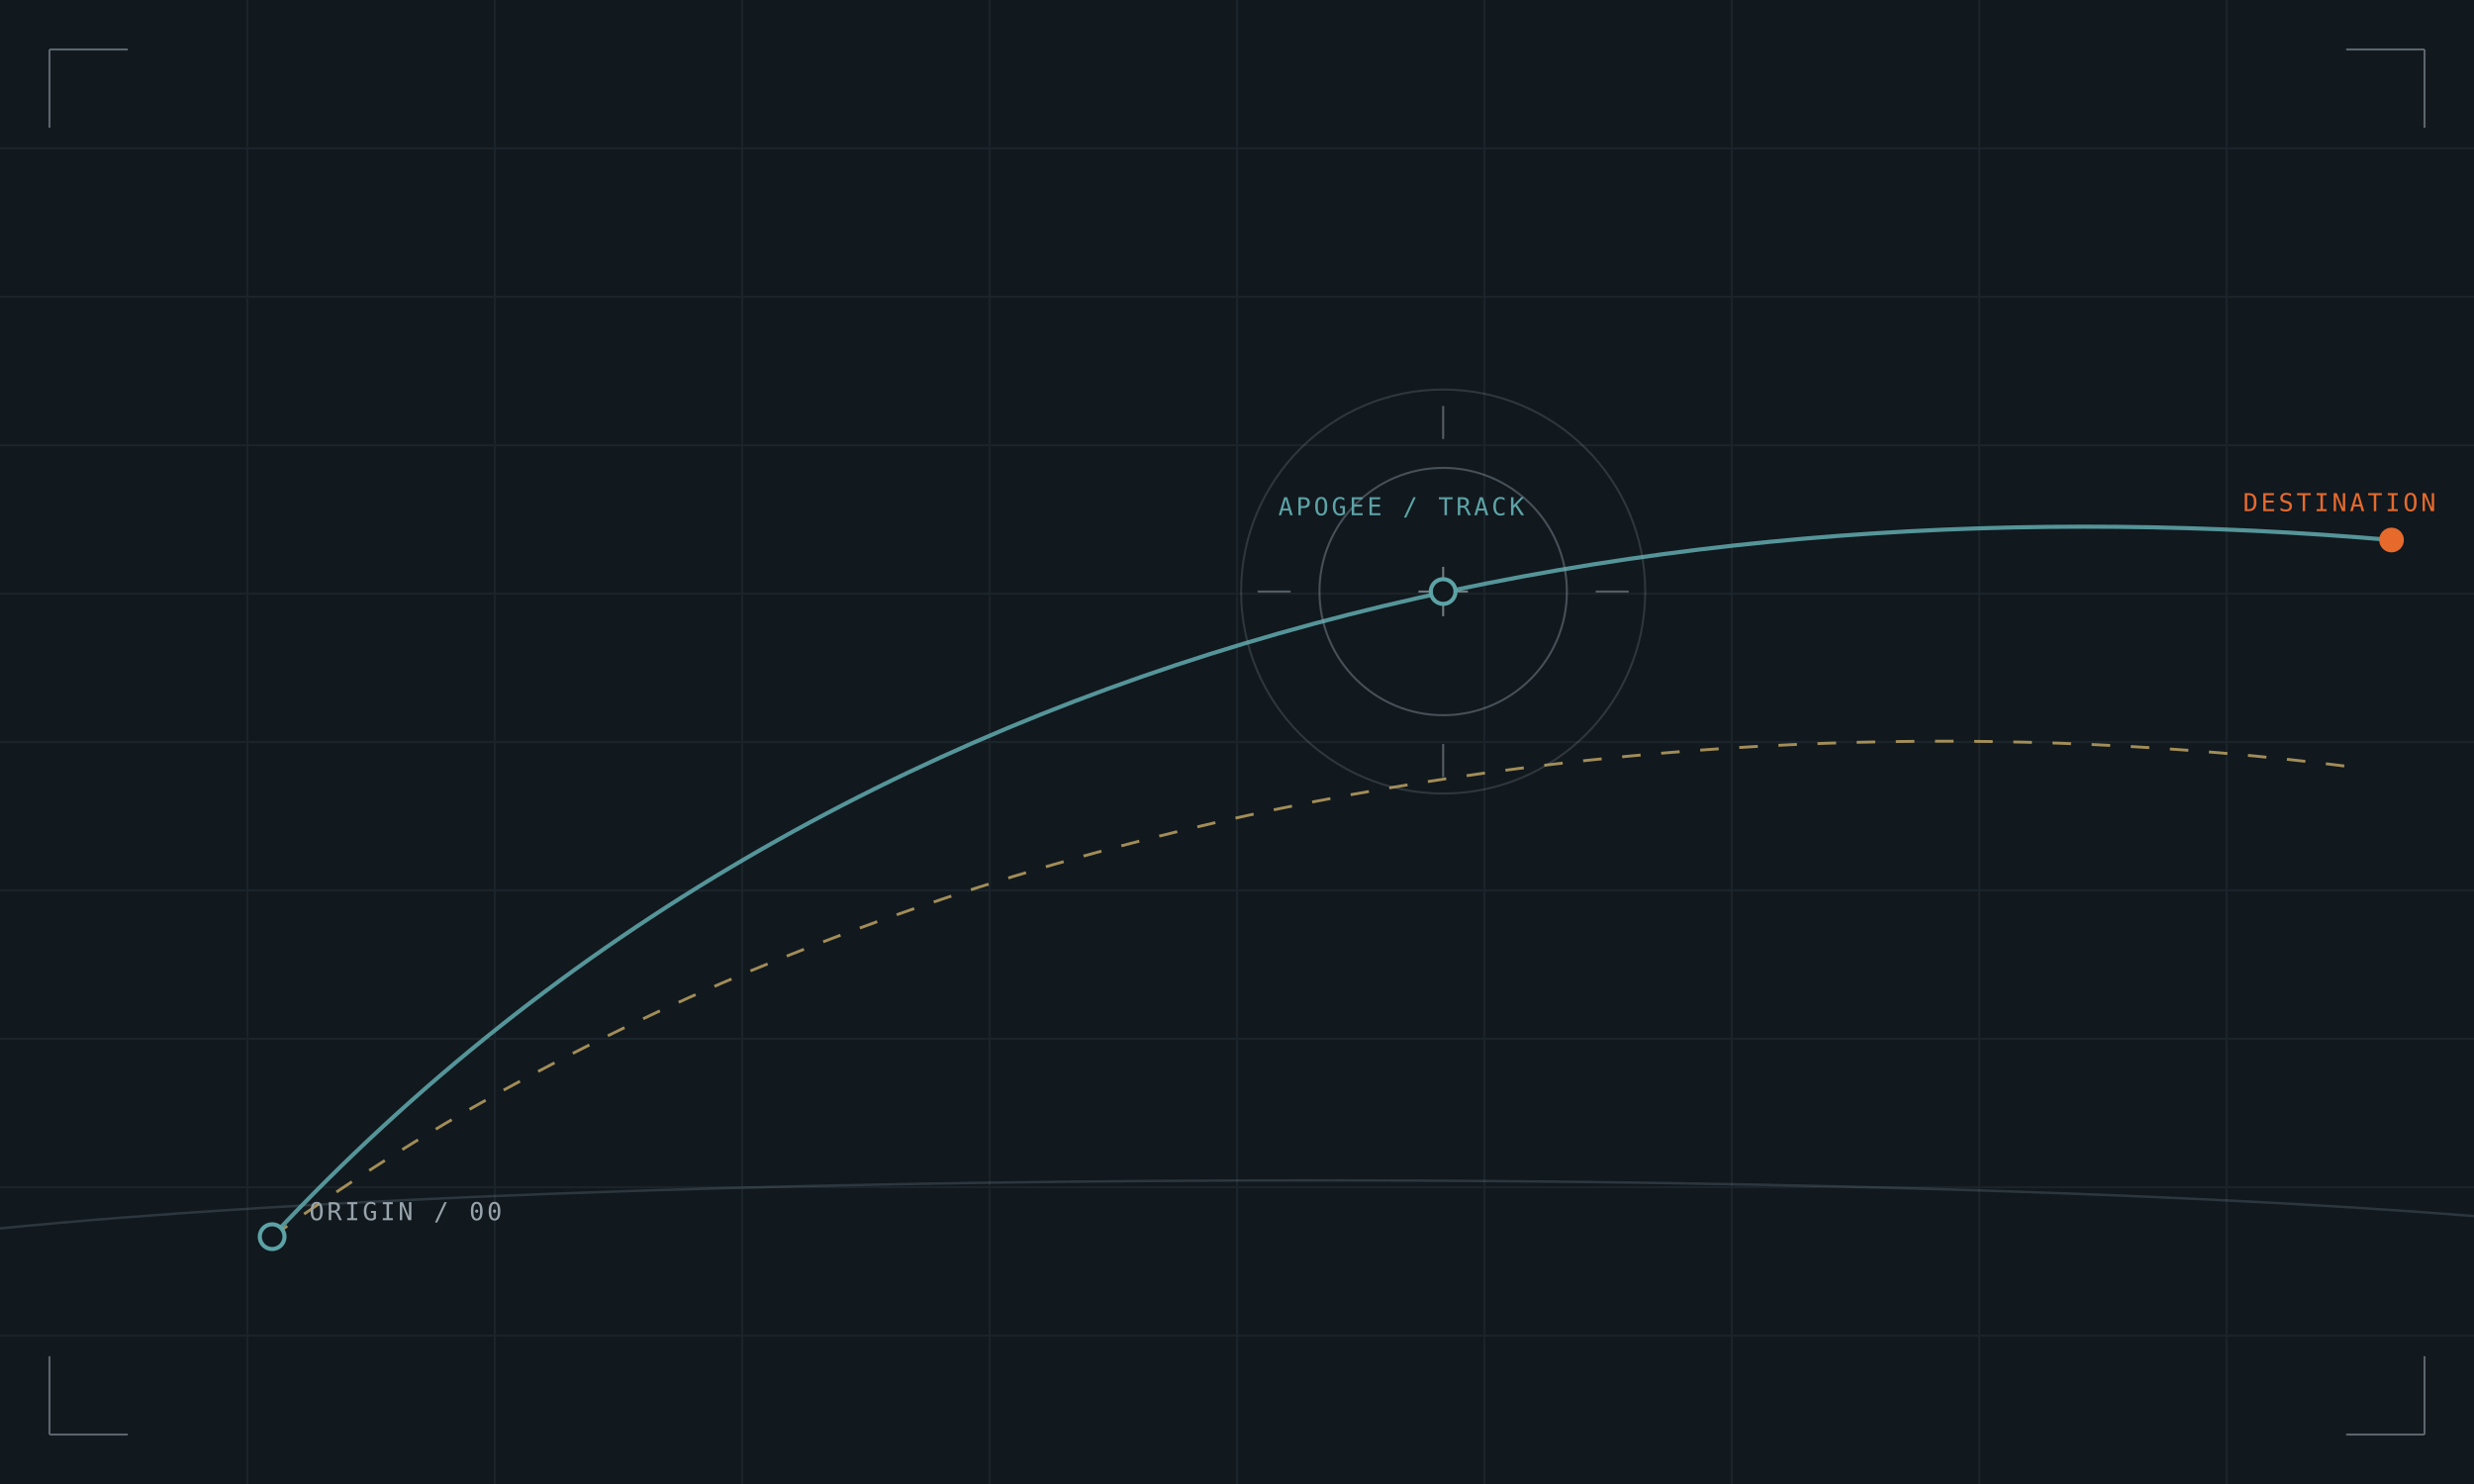
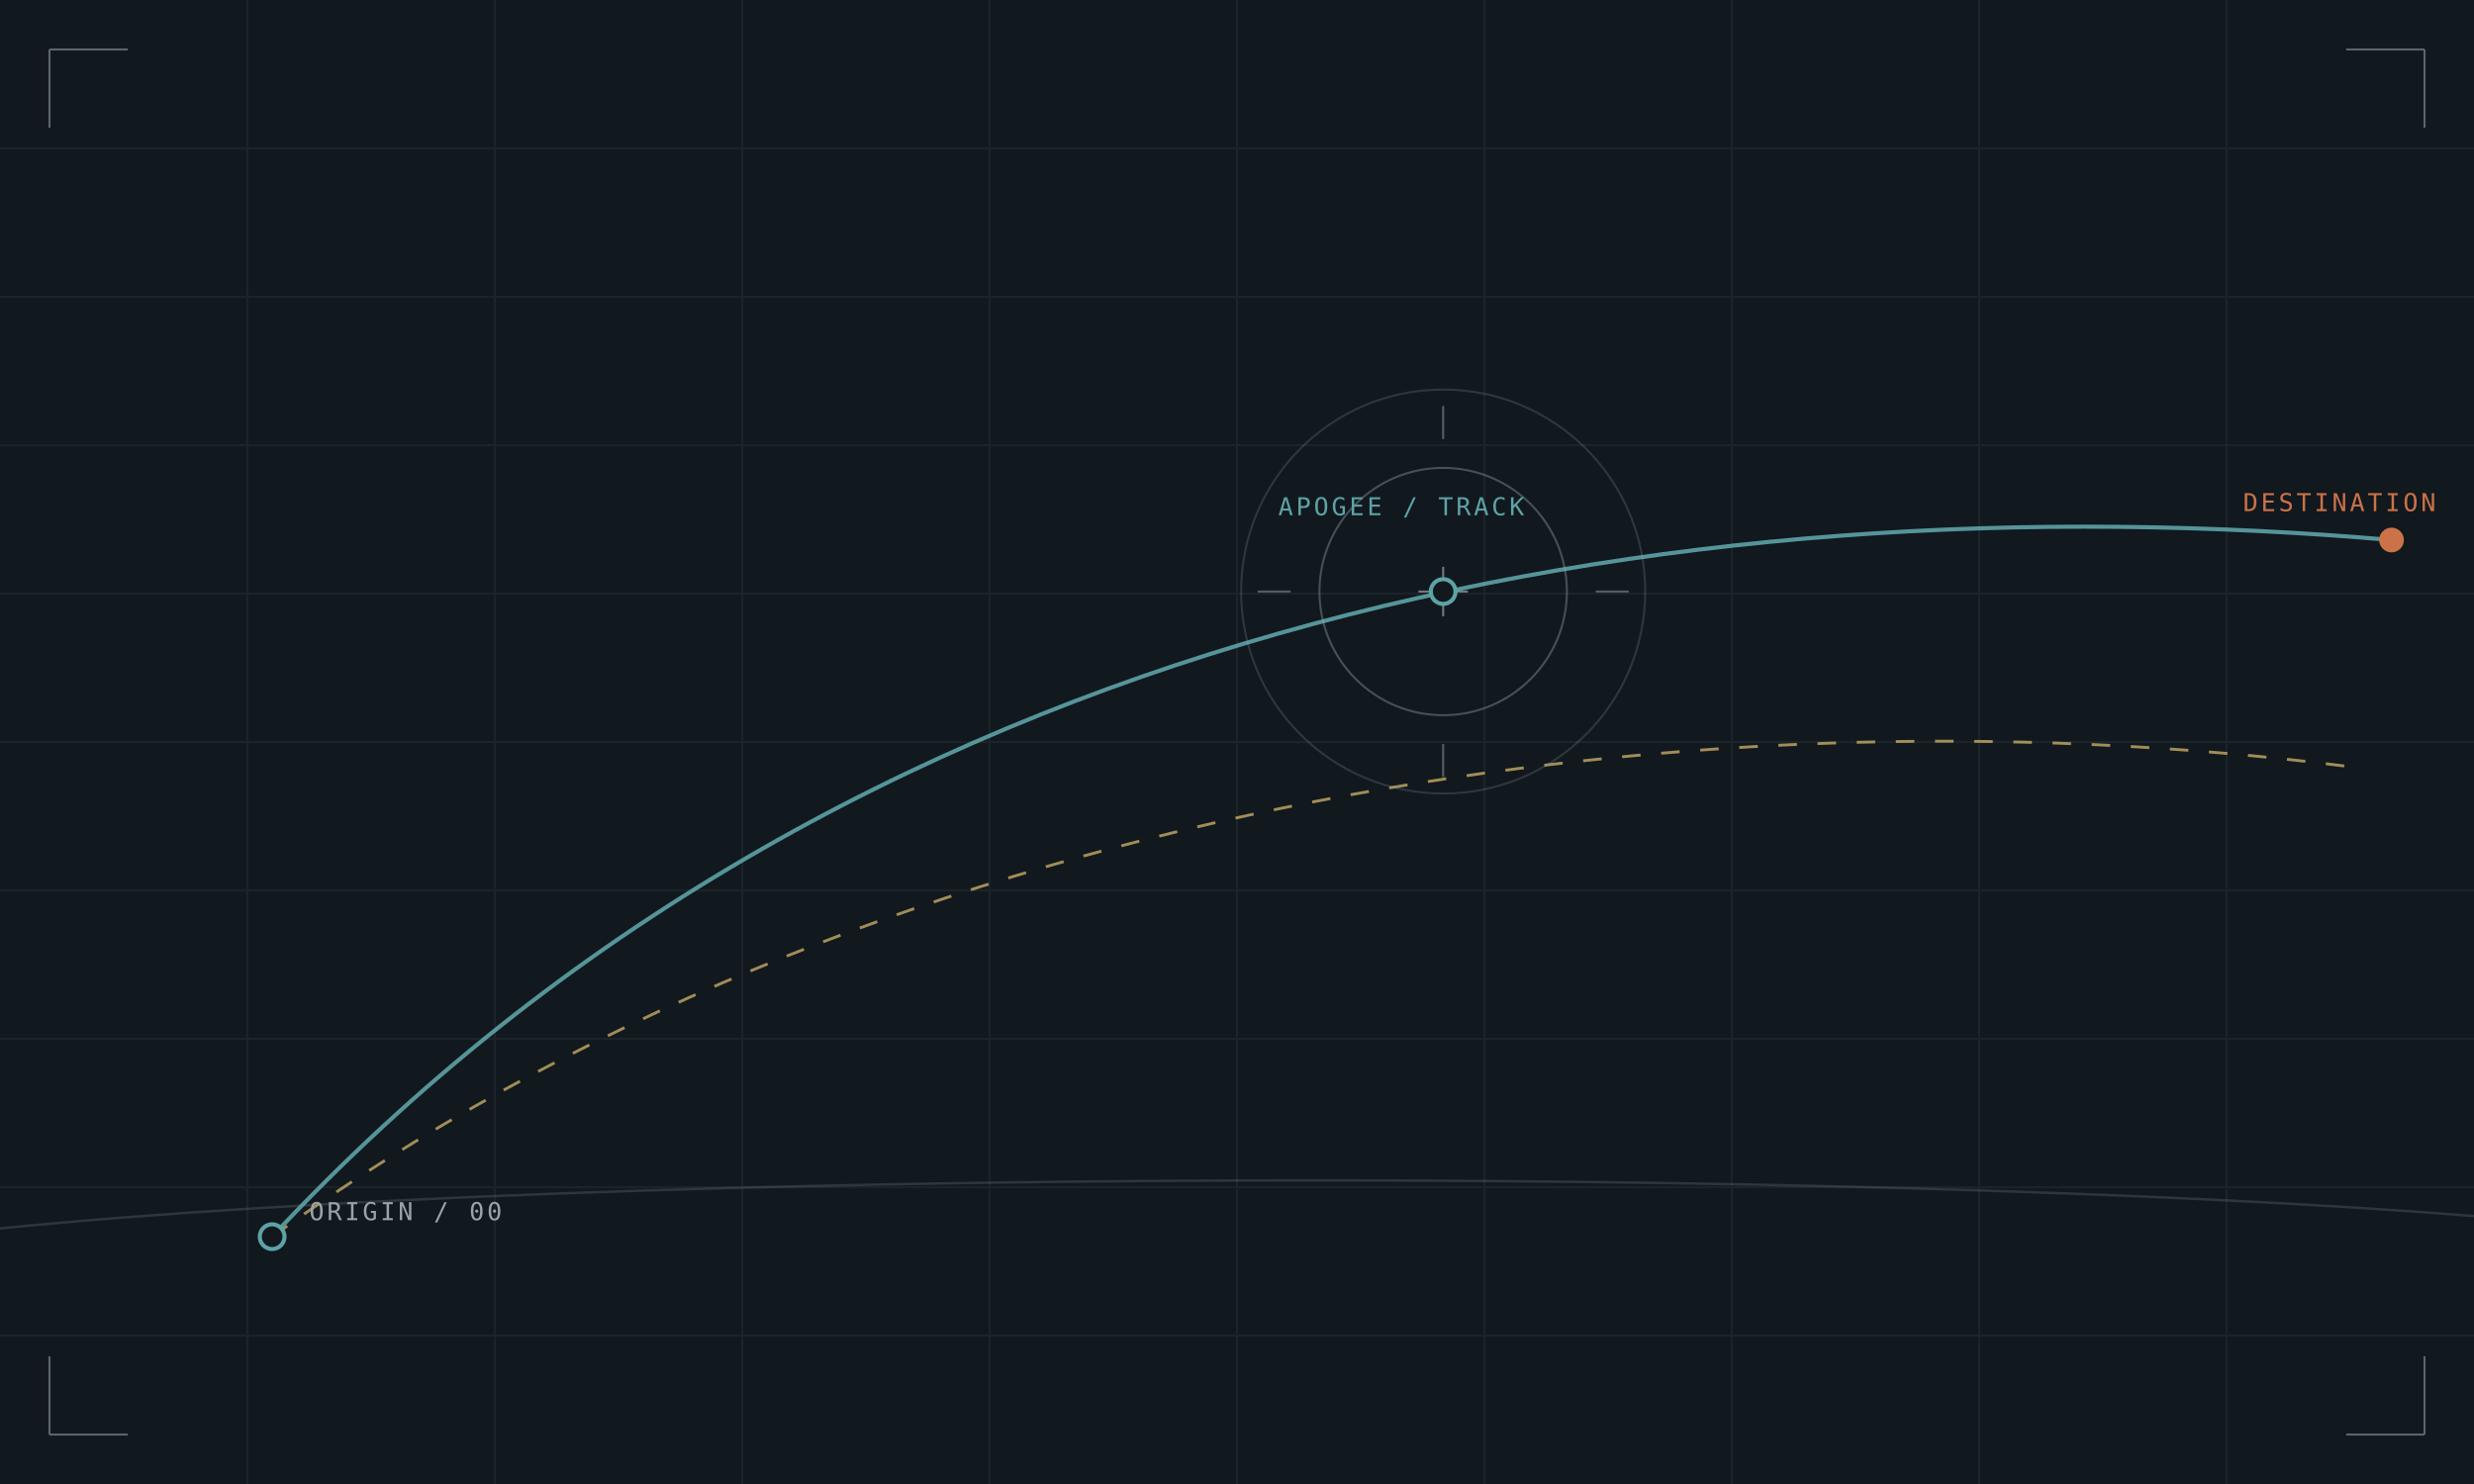
<svg xmlns="http://www.w3.org/2000/svg" width="1200" height="720" viewBox="0 0 1200 720" fill="none">
  <rect width="1200" height="720" fill="#11181E" />
  <g stroke="#56656E" stroke-width="1" opacity=".16">
    <path d="M0 72H1200M0 144H1200M0 216H1200M0 288H1200M0 360H1200M0 432H1200M0 504H1200M0 576H1200M0 648H1200" />
    <path d="M120 0V720M240 0V720M360 0V720M480 0V720M600 0V720M720 0V720M840 0V720M960 0V720M1080 0V720" />
  </g>
  <path d="M0 596C300 566 900 566 1200 590" fill="none" stroke="#56656E" stroke-width="1.2" opacity=".4" />
  <path d="M132 600C420 392 812 330 1140 372" fill="none" stroke="#CBAE67" stroke-width="1.4" stroke-dasharray="9 10" opacity=".78" />
  <path id="primary" d="M132 600C412 300 812 232 1160 262" fill="none" stroke="#5CA3A6" stroke-width="2" opacity=".9" />
  <g stroke="#98A4AC" fill="none">
    <circle cx="700" cy="287" r="60" stroke-opacity=".4" />
    <circle cx="700" cy="287" r="98" stroke-opacity=".22" />
    <path d="M700 213v-16M700 361v16M626 287h-16M774 287h16" stroke-opacity=".5" />
    <path d="M688 287h24M700 275v24" stroke-opacity=".7" />
  </g>
  <g fill="#11181E" stroke="#5CA3A6" stroke-width="2">
    <circle cx="132" cy="600" r="6" />
    <circle cx="700" cy="287" r="6" />
  </g>
-   <circle cx="1160" cy="262" r="6" fill="#E66A2C" />
+   <circle cx="1160" cy="262" r="6" fill="#CB7248" />
  <g stroke="#98A4AC" stroke-width="1" opacity=".55">
    <path d="M24 24H62M24 24V62M1176 24H1138M1176 24V62M24 696H62M24 696V658M1176 696H1138M1176 696V658" />
  </g>
  <g font-family="ui-monospace, SFMono-Regular, Consolas, monospace" fill="#98A4AC" font-size="12" letter-spacing="1.4">
    <text x="150" y="592">ORIGIN / 00</text>
    <text x="620" y="250" fill="#5CA3A6">APOGEE / TRACK</text>
-     <text x="1088" y="248" fill="#E66A2C">DESTINATION</text>
+     <text x="1088" y="248" fill="#CB7248">DESTINATION</text>
  </g>
</svg>
